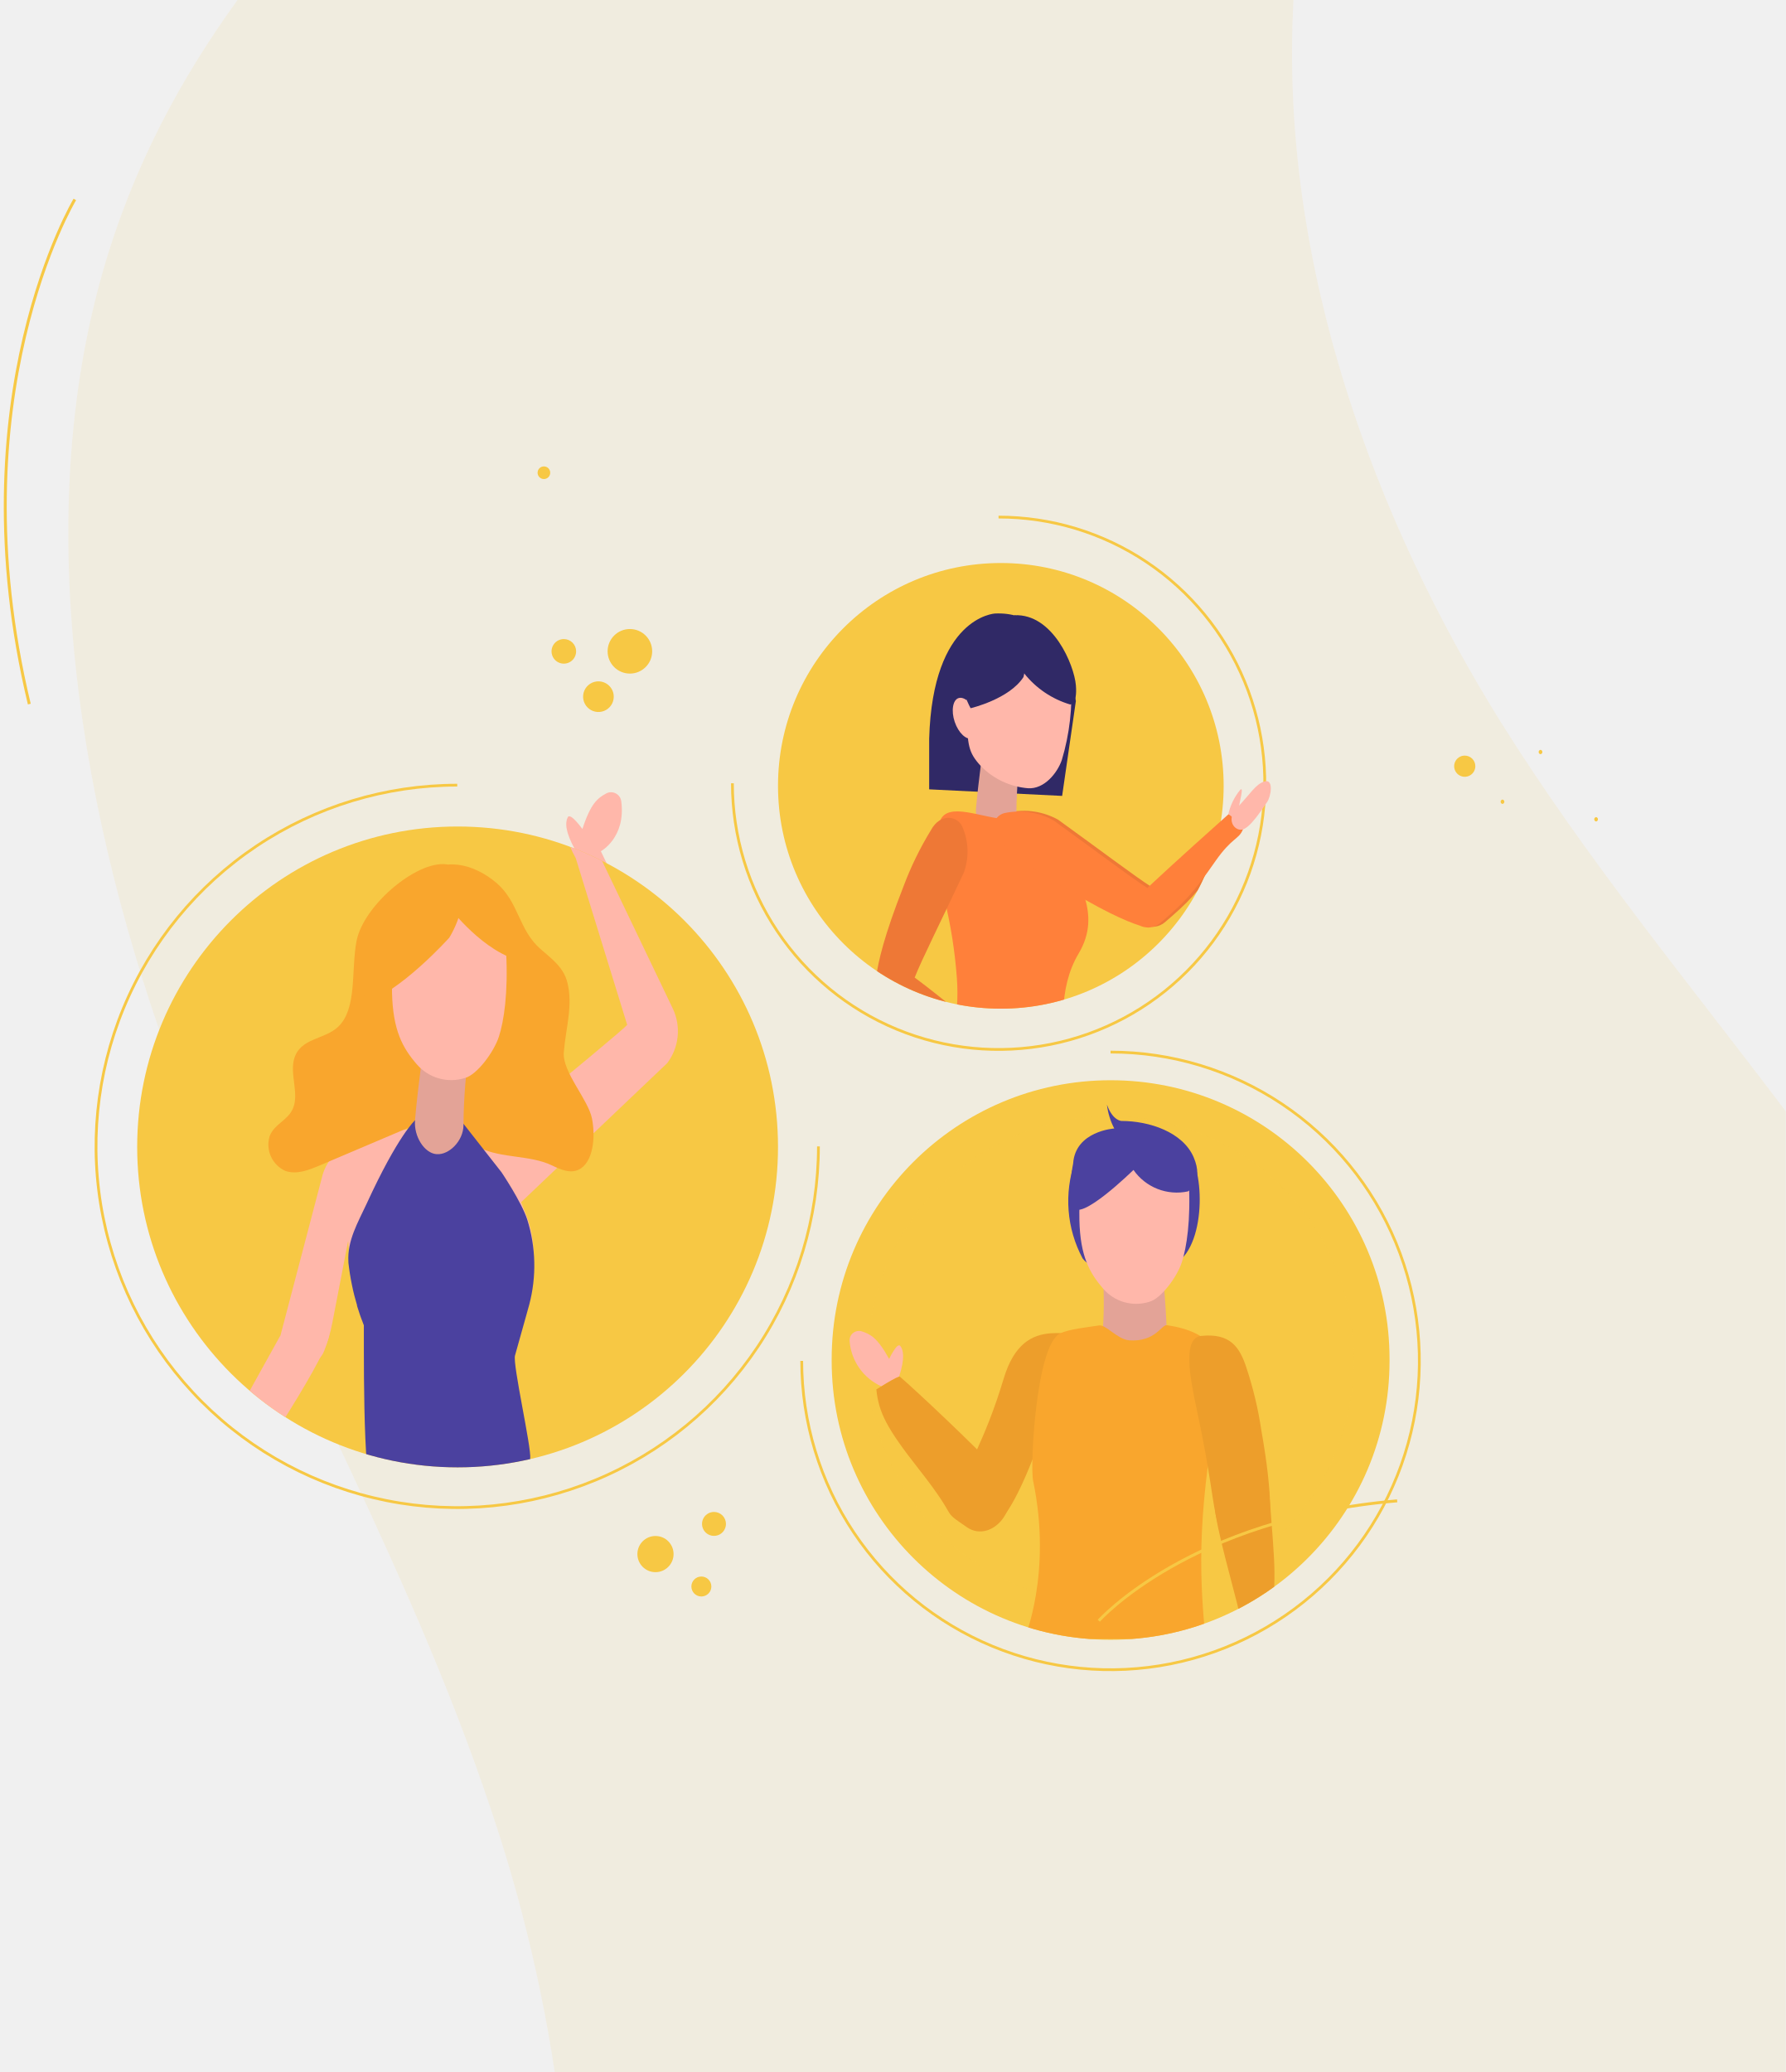
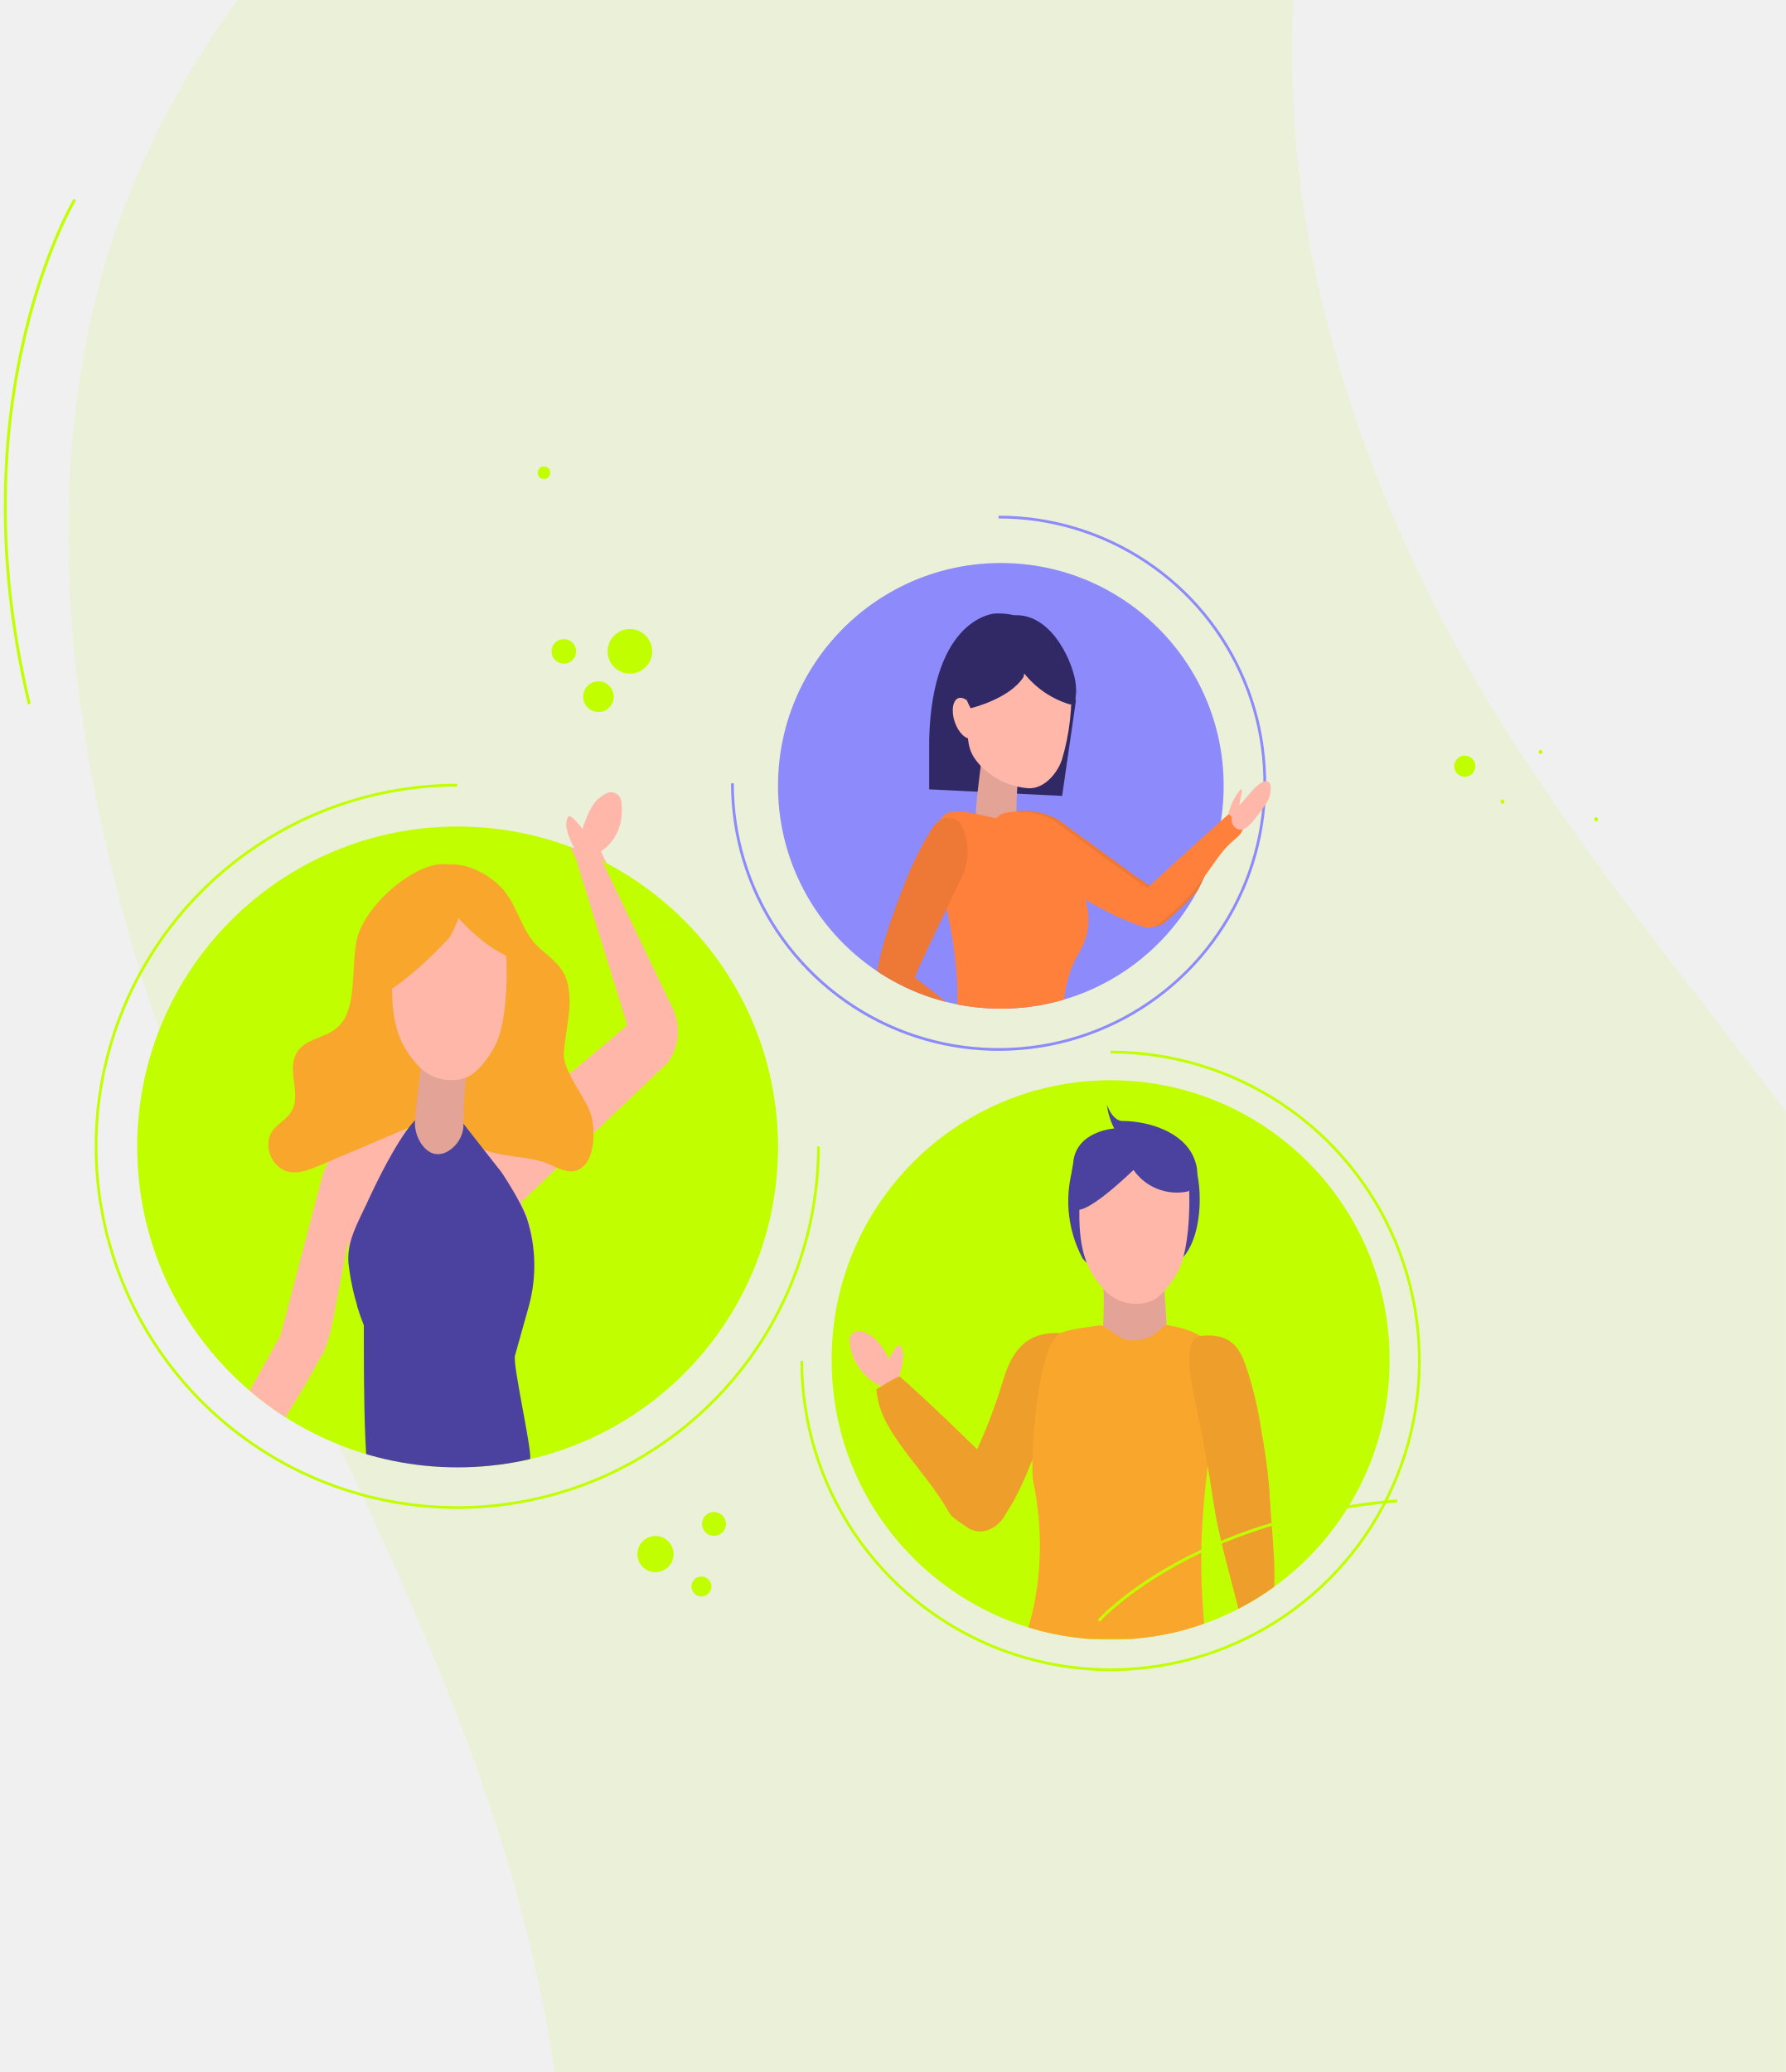
<svg xmlns="http://www.w3.org/2000/svg" width="967" height="1122" viewBox="0 0 967 1122" fill="none">
-   <path opacity="0.1" d="M967 601.758V1170.82C950.53 1175.13 933.924 1178.05 917.726 1180.37C798.284 1197.48 665.299 1208.86 582.336 1334.93C580.805 1337.25 579.273 1339.63 577.81 1342H298.908C320.891 1231.21 304.999 1102.52 270.834 995.001C225.643 852.858 153.468 732.872 100.45 596.466C47.433 460.06 14.323 292.397 55.498 147.732C71.968 89.965 97.932 42.485 128.626 0H700.451C692.522 144.27 745.641 283.346 812.746 391.066C860.387 467.084 914.833 532.517 967 601.758Z" fill="#F7C844" />
+   <path opacity="0.1" d="M967.001 601.758V1170.82C950.53 1175.13 933.924 1178.05 917.727 1180.37C798.285 1197.48 665.299 1208.86 582.336 1334.93C580.805 1337.25 579.274 1339.63 577.81 1342H298.908C320.891 1231.21 304.999 1102.52 270.834 995.001C225.644 852.858 153.468 732.872 100.451 596.466C47.434 460.06 14.323 292.397 55.498 147.732C71.969 89.965 97.933 42.485 128.627 0H700.451C692.522 144.27 745.642 283.346 812.747 391.066C860.388 467.084 914.834 532.517 967.001 601.758Z" fill="#C1FE00" />
  <path d="M361.087 571.464L281.932 646.915L284.919 654.574C289.51 666.829 289.857 680.273 285.905 692.749L284.322 697.655L278.348 716.653C277.009 720.799 276.323 725.129 276.317 729.487C276.317 737.625 273.718 749.801 278.109 756.413C262.577 772.538 236.978 766.824 216.129 756.173C216.417 753.99 216.587 751.793 216.637 749.591C216.91 744.895 216.313 740.188 214.875 735.71L199.761 707.647C193.215 695.356 189.289 681.837 188.231 667.947L179.658 712.434C178.657 717.636 177.177 722.734 175.238 727.662C174.566 729.368 173.527 730.905 172.195 732.163C170.863 733.421 169.271 734.369 167.531 734.941C165.791 735.512 163.947 735.692 162.13 735.468C160.312 735.245 158.567 734.622 157.017 733.646H156.838C154.593 732.231 152.857 730.138 151.879 727.669C150.902 725.2 150.734 722.484 151.402 719.914L173.983 633.722C181.809 599.048 250.062 607.903 250.271 608.442C255.991 608.98 261.761 608.382 267.251 606.683C272.741 604.984 277.841 602.216 282.261 598.539C303.17 581.486 339.372 551.509 339.372 550.671L311.533 460.321C305.978 450.358 306.037 445.362 307.441 442.55C308.845 439.738 315.387 448.922 315.387 448.922C319.927 434.921 323.601 432.229 328.38 429.596C329.188 429.189 330.083 428.985 330.988 429.001C331.893 429.017 332.78 429.253 333.573 429.689C334.367 430.124 335.042 430.746 335.543 431.502C336.043 432.257 336.352 433.122 336.445 434.024C338.954 453.649 325.393 460.949 325.393 460.949L364.224 542.175C366.393 546.885 367.247 552.096 366.695 557.253C366.143 562.411 364.205 567.322 361.087 571.464Z" fill="#FFB7AA" />
-   <g clip-path="url(#clip0_83_642)">
-     <rect x="74.289" y="447.558" width="347.02" height="347.02" rx="173.51" fill="#F7C844" />
-     <path d="M361.336 575.671L282.199 650.985L285.186 658.63C289.775 670.862 290.122 684.282 286.171 696.735L284.588 701.632L278.616 720.595C277.277 724.734 276.591 729.056 276.585 733.406C276.585 741.529 273.987 753.683 278.377 760.283C262.848 776.379 237.256 770.675 216.411 760.044C216.699 757.865 216.869 755.672 216.919 753.474C217.192 748.786 216.595 744.089 215.157 739.618L200.047 711.607C193.502 699.338 189.577 685.844 188.519 671.979L179.949 716.385C178.948 721.577 177.468 726.665 175.529 731.585C174.858 733.288 173.819 734.822 172.487 736.077C171.155 737.333 169.563 738.28 167.824 738.85C166.084 739.421 164.241 739.6 162.424 739.377C160.607 739.154 158.862 738.532 157.313 737.557H157.134C154.889 736.146 153.153 734.057 152.176 731.592C151.199 729.128 151.031 726.416 151.698 723.85L174.275 637.815C182.099 603.204 250.336 612.044 250.545 612.581C256.264 613.119 262.033 612.522 267.521 610.826C273.009 609.13 278.109 606.367 282.528 602.697C303.432 585.675 339.626 555.752 339.626 554.916L311.793 464.73C306.239 454.786 306.299 449.799 307.702 446.991C309.106 444.184 315.646 453.352 315.646 453.352C320.185 439.376 323.858 436.689 328.636 434.061C329.444 433.655 330.339 433.451 331.244 433.467C332.148 433.483 333.035 433.719 333.828 434.154C334.621 434.588 335.297 435.209 335.797 435.963C336.297 436.717 336.607 437.581 336.699 438.481C339.208 458.071 325.65 465.357 325.65 465.357L364.472 546.435C366.641 551.136 367.494 556.338 366.942 561.486C366.39 566.634 364.453 571.536 361.336 575.671Z" fill="#FFB7AA" />
-     <path d="M243.319 468.343C227.641 464.312 196.942 489.576 193.06 509.614C190.073 525.591 193.448 545.987 183.265 555.872C175.769 563.098 162.898 561.844 159.374 573.043C156.776 581.613 162.062 592.035 158.688 600.128C155.94 606.758 148.624 608.49 146.026 615.209C144.906 618.833 145.142 622.74 146.692 626.202C148.242 629.664 150.998 632.444 154.447 634.023C160.629 636.233 167.169 633.605 173.261 631.036L225.909 608.669C231.443 605.767 237.579 604.202 243.827 604.1C248.903 604.458 255.145 619.3 259.893 621.6C271.838 627.333 287.098 625.392 298.954 631.096C303.582 633.336 308.719 635.605 313.377 633.366C321.142 629.663 322.635 616.045 320.574 605.683C318.514 595.32 304.448 580.449 305.314 569.847C306.36 556.678 310.451 544.404 307.196 531.832C305.046 523.5 298.386 518.931 292.712 513.914C280.767 503.492 281.006 488.471 268.822 478.079C256.638 467.686 239.467 463.356 228.208 475.092" fill="#F9A62D" />
-     <path d="M202.258 806.839H201.989C196.017 807.048 197.211 718.117 197.032 717.639C196.495 716.325 195.987 714.981 195.509 713.637C195.3 713.1 195.091 712.562 194.912 711.965C194.374 710.412 193.867 708.799 193.359 707.187V706.858C192.821 705.067 192.344 703.275 191.866 701.453C191.388 699.632 190.94 697.601 190.552 695.66C189.736 691.678 189.108 687.696 188.67 683.715C188.682 683.566 188.682 683.416 188.67 683.267C187.954 671.829 193.897 661.855 198.525 651.851C215.637 614.582 224.805 606.579 224.805 606.579L250.815 608.311L271.57 634.769C271.57 634.769 282.41 650.806 285.546 660.481C290.213 675.376 290.586 691.284 286.621 706.381L285.038 712.084L278.886 734.034C277.542 738.871 287.845 783.815 287.129 789.877C284.859 805.496 217.906 810.751 202.258 806.839Z" fill="#4B419F" />
-     <path d="M229.882 563.606C229.702 564.711 226.298 588.303 224.745 606.489C223.999 615.448 229.852 624.407 236.272 624.974H236.69C242.991 625.422 250.935 618.016 250.995 609.207C250.995 593.29 252.936 577.134 252.966 576.865L229.882 563.606Z" fill="#E3A397" />
-     <path d="M212.292 537.595C212.769 557.962 218.055 567.458 225.61 576.208C228.757 579.918 232.934 582.611 237.612 583.945C242.29 585.279 247.259 585.195 251.89 583.704C258.251 581.972 267.389 569.847 270.136 561.426C272.883 553.005 275.243 537.804 274.078 515.437C273.481 504.089 261.685 489.576 248.515 488.561C235.346 487.545 211.127 487.784 212.292 537.595Z" fill="#FFB7AA" />
-     <path d="M243.319 507.732C243.319 507.732 216.114 538.133 196.076 543.568C196.076 543.568 213.994 479.124 237.556 479.124C261.118 479.124 243.319 507.732 243.319 507.732Z" fill="#F9A62D" />
-     <path d="M243.32 491.308C243.32 491.308 262.164 516.363 282.978 520.484C282.978 520.484 266.345 477.75 255.624 479.154C252.553 479.623 249.709 481.051 247.499 483.234C245.289 485.417 243.827 488.243 243.32 491.308Z" fill="#F9A62D" />
-     <path d="M151.581 723.641L113.924 791.46L130.348 804.54C130.348 804.54 174.784 739.23 178.129 723.641C181.474 708.053 151.581 723.641 151.581 723.641Z" fill="#FFB7AA" />
+   <g clip-path="url(#clip0_1102_6261)">
+     <rect x="74.289" y="447.558" width="347.02" height="347.02" rx="173.51" fill="#C1FE00" />
+     <path d="M361.335 575.671L282.199 650.985L285.185 658.63C289.775 670.862 290.122 684.282 286.171 696.735L284.588 701.632L278.615 720.595C277.276 724.734 276.591 729.056 276.585 733.406C276.585 741.529 273.987 753.683 278.376 760.283C262.848 776.379 237.255 770.675 216.411 760.044C216.699 757.865 216.868 755.672 216.919 753.474C217.191 748.786 216.594 744.089 215.157 739.618L200.046 711.607C193.502 699.338 189.576 685.844 188.519 671.979L179.948 716.385C178.947 721.577 177.468 726.665 175.529 731.585C174.857 733.288 173.819 734.822 172.487 736.077C171.155 737.333 169.563 738.28 167.823 738.85C166.084 739.421 164.24 739.6 162.424 739.377C160.607 739.154 158.862 738.532 157.312 737.557H157.133C154.889 736.146 153.153 734.057 152.175 731.592C151.198 729.128 151.031 726.416 151.698 723.85L174.274 637.815C182.098 603.204 250.335 612.044 250.544 612.581C256.263 613.119 262.032 612.522 267.521 610.826C273.009 609.13 278.109 606.367 282.527 602.697C303.431 585.675 339.625 555.752 339.625 554.916L311.793 464.73C306.238 454.786 306.298 449.799 307.702 446.991C309.105 444.184 315.645 453.352 315.645 453.352C320.184 439.376 323.858 436.689 328.636 434.061C329.444 433.655 330.339 433.451 331.243 433.467C332.148 433.483 333.034 433.719 333.828 434.154C334.621 434.588 335.297 435.209 335.797 435.963C336.297 436.717 336.606 437.581 336.699 438.481C339.207 458.071 325.649 465.357 325.649 465.357L364.471 546.435C366.64 551.136 367.494 556.338 366.942 561.486C366.39 566.634 364.452 571.536 361.335 575.671Z" fill="#FFB7AA" />
+     <path d="M243.319 468.343C227.641 464.312 196.941 489.576 193.059 509.614C190.073 525.591 193.447 545.987 183.264 555.872C175.769 563.098 162.898 561.844 159.374 573.043C156.776 581.613 162.062 592.035 158.687 600.128C155.94 606.758 148.623 608.49 146.025 615.209C144.905 618.833 145.142 622.74 146.692 626.202C148.241 629.664 150.998 632.444 154.447 634.023C160.628 636.233 167.168 633.605 173.26 631.036L225.909 608.669C231.442 605.767 237.579 604.202 243.826 604.1C248.903 604.458 255.144 619.3 259.892 621.6C271.838 627.333 287.098 625.392 298.953 631.096C303.582 633.336 308.718 635.605 313.377 633.366C321.141 629.663 322.634 616.045 320.574 605.683C318.513 595.32 304.448 580.449 305.314 569.847C306.359 556.678 310.45 544.404 307.195 531.832C305.045 523.5 298.386 518.931 292.712 513.914C280.767 503.492 281.006 488.471 268.821 478.079C256.637 467.686 239.466 463.356 228.208 475.092" fill="#F9A62D" />
+     <path d="M202.258 806.839H201.989C196.016 807.048 197.211 718.117 197.032 717.639C196.494 716.325 195.986 714.981 195.509 713.637C195.3 713.1 195.091 712.562 194.911 711.965C194.374 710.412 193.866 708.799 193.358 707.187V706.858C192.821 705.067 192.343 703.275 191.865 701.453C191.388 699.632 190.94 697.601 190.551 695.66C189.735 691.678 189.108 687.696 188.67 683.715C188.681 683.566 188.681 683.416 188.67 683.267C187.953 671.829 193.896 661.855 198.525 651.851C215.636 614.582 224.804 606.579 224.804 606.579L250.815 608.311L271.569 634.769C271.569 634.769 282.41 650.806 285.545 660.481C290.213 675.376 290.585 691.284 286.62 706.381L285.038 712.084L278.886 734.034C277.542 738.871 287.845 783.815 287.128 789.877C284.858 805.496 217.906 810.751 202.258 806.839Z" fill="#4B419F" />
+     <path d="M229.881 563.606C229.702 564.711 226.298 588.303 224.745 606.489C223.998 615.448 229.851 624.407 236.272 624.974H236.69C242.991 625.422 250.934 618.016 250.994 609.207C250.994 593.29 252.935 577.134 252.965 576.865L229.881 563.606Z" fill="#E3A397" />
+     <path d="M212.291 537.595C212.769 557.962 218.055 567.458 225.61 576.208C228.757 579.918 232.934 582.611 237.612 583.945C242.29 585.279 247.259 585.195 251.889 583.704C258.25 581.972 267.388 569.847 270.136 561.426C272.883 553.005 275.242 537.804 274.077 515.437C273.48 504.089 261.684 489.576 248.515 488.561C235.345 487.545 211.126 487.784 212.291 537.595Z" fill="#FFB7AA" />
+     <path d="M243.319 507.732C243.319 507.732 216.114 538.133 196.076 543.568C196.076 543.568 213.993 479.124 237.555 479.124C261.117 479.124 243.319 507.732 243.319 507.732Z" fill="#F9A62D" />
+     <path d="M243.319 491.308C243.319 491.308 262.163 516.363 282.977 520.484C282.977 520.484 266.344 477.75 255.623 479.154C252.552 479.623 249.708 481.051 247.498 483.234C245.288 485.417 243.826 488.243 243.319 491.308Z" fill="#F9A62D" />
+     <path d="M151.58 723.641L113.923 791.46L130.348 804.54C130.348 804.54 174.784 739.23 178.129 723.641C181.473 708.053 151.58 723.641 151.58 723.641Z" fill="#FFB7AA" />
  </g>
-   <path d="M443.204 620.766C443.204 659.452 431.732 697.27 410.239 729.436C388.746 761.603 358.197 786.674 322.456 801.478C286.714 816.283 247.385 820.157 209.442 812.609C171.499 805.062 136.646 786.433 109.291 759.077C81.935 731.722 63.306 696.869 55.758 658.926C48.211 620.983 52.085 581.654 66.889 545.912C81.694 510.171 106.765 479.622 138.931 458.129C171.098 436.636 208.916 425.164 247.602 425.164" stroke="#F7C844" stroke-width="1.493" stroke-miterlimit="10" />
-   <path d="M540.737 280C569.249 279.994 597.121 288.443 620.83 304.279C644.539 320.114 663.02 342.625 673.934 368.964C684.849 395.304 687.708 424.288 682.149 452.252C676.591 480.216 662.864 505.903 642.706 526.066C622.548 546.228 596.863 559.96 568.9 565.524C540.937 571.089 511.952 568.236 485.611 557.327C459.27 546.417 436.755 527.941 420.915 504.236C405.074 480.53 396.619 452.659 396.619 424.148" stroke="#F7C844" stroke-width="1.493" stroke-miterlimit="10" />
-   <g clip-path="url(#clip1_83_642)">
-     <rect x="450.374" y="584.957" width="302.101" height="302.982" rx="151.051" fill="#F7C844" />
-     <path opacity="0.86" d="M731.38 757.604C743.031 685.622 694.292 617.798 622.519 606.113C550.747 594.429 483.119 643.31 471.469 715.292C459.818 787.273 508.557 855.098 580.33 866.783C652.102 878.467 719.73 829.586 731.38 757.604Z" fill="#F7C844" />
-     <path d="M486.912 745.36C490.141 735.509 489.211 730.912 487.514 728.805C485.818 726.698 481.494 735.865 481.494 735.865C475.009 724.153 471.26 722.429 466.554 720.896C465.749 720.666 464.9 720.638 464.081 720.814C463.263 720.99 462.5 721.365 461.862 721.907C461.223 722.448 460.728 723.138 460.42 723.917C460.112 724.695 460 725.537 460.096 726.369C460.525 731.611 462.358 736.641 465.401 740.931C468.443 745.22 472.585 748.612 477.39 750.751L486.912 745.36Z" fill="#FFB7AA" />
-     <path d="M582.111 628.898C579.145 637.443 577.977 646.508 578.678 655.525C579.38 664.542 581.937 673.317 586.188 681.3C586.188 681.3 591.661 690.139 607.806 686.417C628.602 681.656 635.58 688.442 642.366 678.701C655.091 660.422 649.755 618.281 637.523 620.99" fill="#4B419F" />
-     <path d="M628.905 681.136C629.042 682.203 631.396 704.669 631.833 721.909C632.025 730.364 623.46 738.327 614.923 738.573H614.539C606.166 738.573 596.288 731.075 597.026 722.784C597.846 712.597 597.946 702.365 597.327 692.164L628.905 681.136Z" fill="#E3A397" />
+   <path d="M443.205 620.766C443.205 659.452 431.733 697.27 410.24 729.436C388.747 761.603 358.198 786.674 322.456 801.478C286.715 816.283 247.386 820.157 209.442 812.609C171.499 805.062 136.647 786.433 109.291 759.077C81.936 731.722 63.306 696.869 55.759 658.926C48.212 620.983 52.085 581.654 66.89 545.912C81.695 510.171 106.765 479.622 138.932 458.129C171.099 436.636 208.916 425.164 247.603 425.164" stroke="#C1FE00" stroke-width="1.493" stroke-miterlimit="10" />
+   <path d="M540.737 280C569.248 279.994 597.121 288.443 620.83 304.279C644.538 320.114 663.019 342.625 673.934 368.964C684.849 395.304 687.708 424.288 682.149 452.252C676.59 480.216 662.864 505.903 642.706 526.066C622.547 546.228 596.863 559.96 568.9 565.524C540.937 571.089 511.952 568.236 485.611 557.327C459.269 546.417 436.755 527.941 420.914 504.236C405.074 480.53 396.619 452.659 396.619 424.148" stroke="#8D8BFB" stroke-width="1.493" stroke-miterlimit="10" />
+   <g clip-path="url(#clip1_1102_6261)">
+     <rect x="450.374" y="584.957" width="302.101" height="302.982" rx="151.051" fill="#C1FE00" />
+     <path opacity="0.86" d="M731.38 757.604C743.03 685.622 694.292 617.798 622.519 606.113C550.746 594.429 483.119 643.31 471.468 715.292C459.818 787.273 508.557 855.098 580.329 866.783C652.102 878.467 719.73 829.586 731.38 757.604Z" fill="#C1FE00" />
+     <path d="M486.912 745.36C490.141 735.509 489.21 730.912 487.514 728.805C485.817 726.698 481.494 735.865 481.494 735.865C475.009 724.153 471.26 722.429 466.553 720.896C465.748 720.666 464.899 720.638 464.081 720.814C463.262 720.99 462.5 721.365 461.861 721.907C461.222 722.448 460.727 723.138 460.419 723.917C460.111 724.695 460 725.537 460.095 726.369C460.525 731.611 462.357 736.641 465.4 740.931C468.443 745.22 472.584 748.612 477.389 750.751L486.912 745.36Z" fill="#FFB7AA" />
+     <path d="M582.111 628.898C579.146 637.443 577.977 646.508 578.679 655.525C579.38 664.542 581.937 673.317 586.188 681.3C586.188 681.3 591.661 690.139 607.806 686.417C628.603 681.656 635.581 688.442 642.367 678.701C655.091 660.422 649.755 618.281 637.523 620.99" fill="#4B419F" />
+     <path d="M628.905 681.136C629.042 682.203 631.395 704.669 631.833 721.909C632.025 730.364 623.46 738.327 614.922 738.573H614.539C606.165 738.573 596.287 731.075 597.026 722.784C597.845 712.597 597.946 702.365 597.327 692.164L628.905 681.136Z" fill="#E3A397" />
    <path d="M541.339 823.84C545.772 818.996 553.981 806.655 565.611 772.587C572.698 751.818 587.502 741.173 588.789 734.523C591.114 722.675 577.022 721.416 569.141 721.963C559.044 722.702 549.248 727.436 543.501 746.591C533.212 780.851 522.622 795.846 520.871 804.439C517.204 821.979 535.866 829.613 541.339 823.84Z" fill="#ED9E2B" />
    <path d="M659.579 758.905C647.32 825.755 650.166 857.415 652.765 887.516H554.692C554.692 887.516 569.934 851.943 559.454 801.839C557.702 793.493 561.123 728.887 573.82 722.21C578.663 719.665 588.706 718.789 595.219 717.722C598.831 717.147 605.206 725.357 611.5 725.794C625.757 726.779 628.986 717.147 631.941 717.585C656.842 721.416 664.313 733.101 659.579 758.905Z" fill="#F9A62D" />
    <path d="M686.616 831.2C688.121 824.797 689.352 810.021 683.058 774.584C681.353 763.1 678.662 751.784 675.013 740.762C671.292 729.269 666.065 721.854 650.604 723.386C640.507 724.399 643.982 744.402 648.224 763.967C655.804 798.938 656.707 815.767 659.334 824.168C664.697 841.161 684.809 838.78 686.616 831.2Z" fill="#ED9E2B" />
    <path d="M584.52 660.695C584.985 680.233 589.993 689.236 597.299 697.719C600.316 701.277 604.323 703.859 608.81 705.136C613.297 706.412 618.063 706.326 622.501 704.888C628.603 703.246 637.36 691.644 639.987 683.544C642.614 675.445 644.885 660.887 643.763 639.433C643.216 628.488 631.887 614.669 619.272 613.821C606.657 612.972 583.425 612.945 584.52 660.695Z" fill="#FFB7AA" />
    <path d="M487.378 745.524C496.38 753.241 527.548 782.63 540.874 796.859C556.609 813.688 537.591 836.728 523.553 826.96C508.311 816.479 520.68 824.935 497.42 795.354C480.099 773.299 475.83 764.843 474.571 752.365C474.571 752.447 486.42 744.703 487.378 745.524Z" fill="#ED9E2B" />
    <path d="M672.331 879.279C670.607 868.169 661.139 837.932 658.239 819.735C654.818 798.199 683.222 780.03 685.466 795.901C687.819 812.319 686.615 798.993 689.324 834.512C691.349 861 689.598 870.222 685.165 880.456C681.58 888.857 673.453 886.613 672.331 879.279Z" fill="#ED9E2B" />
    <path d="M607.342 607.007C607.342 607.007 602.608 607.007 599.434 598.168C599.954 602.68 601.299 607.058 603.401 611.084C603.401 611.084 582.276 612.425 581.127 630.102C581.127 630.102 578.172 643.784 581.127 653.252C584.082 662.72 613.8 633.523 613.8 633.523C617.021 638.155 621.54 641.731 626.789 643.801C632.038 645.87 637.782 646.341 643.298 645.153C643.298 645.153 652.219 640.2 646.39 626.654C640.562 613.109 622.501 607.007 607.342 607.007Z" fill="#4B419F" />
  </g>
-   <path d="M601.388 569.7C634.464 569.7 666.797 579.508 694.298 597.884C721.799 616.26 743.234 642.378 755.891 672.935C768.548 703.493 771.86 737.118 765.407 769.558C758.955 801.998 743.027 831.796 719.64 855.183C696.252 878.571 666.454 894.499 634.014 900.951C601.574 907.404 567.949 904.092 537.391 891.435C506.834 878.778 480.716 857.343 462.34 829.842C443.964 802.34 434.156 770.008 434.156 736.932" stroke="#F7C844" stroke-width="1.493" stroke-miterlimit="10" />
-   <path d="M40.526 108C40.526 108 -24.048 215.422 15.866 381.258" stroke="#F7C844" stroke-width="1.584" stroke-miterlimit="10" />
-   <path d="M595.032 877.632C595.032 877.632 644.328 822.222 756.605 812.718" stroke="#F7C844" stroke-width="1.584" stroke-miterlimit="10" />
-   <path d="M341.104 364.751C347.767 364.751 353.168 359.35 353.168 352.686C353.168 346.023 347.767 340.622 341.104 340.622C334.441 340.622 329.039 346.023 329.039 352.686C329.039 359.35 334.441 364.751 341.104 364.751Z" fill="#F7C844" />
-   <path d="M354.96 851.337C360.37 851.337 364.755 846.952 364.755 841.542C364.755 836.132 360.37 831.747 354.96 831.747C349.55 831.747 345.165 836.132 345.165 841.542C345.165 846.952 349.55 851.337 354.96 851.337Z" fill="#F7C844" />
-   <path d="M311.987 352.687C311.993 354.005 311.607 355.296 310.879 356.395C310.151 357.494 309.113 358.352 307.897 358.86C306.68 359.369 305.34 359.505 304.047 359.252C302.753 358.998 301.563 358.366 300.629 357.436C299.695 356.506 299.058 355.319 298.798 354.027C298.539 352.734 298.669 351.394 299.172 350.175C299.675 348.956 300.529 347.915 301.624 347.182C302.72 346.448 304.009 346.057 305.327 346.057C307.088 346.057 308.778 346.755 310.026 347.997C311.274 349.239 311.979 350.926 311.987 352.687Z" fill="#F7C844" />
-   <path d="M379.807 864.507C382.792 864.507 385.212 862.087 385.212 859.102C385.212 856.117 382.792 853.697 379.807 853.697C376.821 853.697 374.401 856.117 374.401 859.102C374.401 862.087 376.821 864.507 379.807 864.507Z" fill="#F7C844" />
-   <path d="M798.93 414.9C798.93 416.034 798.594 417.143 797.964 418.086C797.334 419.029 796.438 419.764 795.391 420.198C794.343 420.632 793.19 420.745 792.077 420.524C790.965 420.303 789.943 419.756 789.141 418.955C788.339 418.153 787.793 417.131 787.572 416.018C787.351 414.906 787.464 413.753 787.898 412.705C788.332 411.658 789.067 410.762 790.01 410.132C790.953 409.502 792.062 409.166 793.196 409.166C794.717 409.166 796.176 409.77 797.251 410.845C798.326 411.92 798.93 413.379 798.93 414.9Z" fill="#F7C844" />
-   <path d="M393.124 825.267C393.112 826.546 392.722 827.793 392.003 828.851C391.284 829.908 390.268 830.73 389.083 831.211C387.898 831.692 386.597 831.812 385.344 831.555C384.091 831.299 382.941 830.677 382.041 829.768C381.141 828.86 380.53 827.705 380.284 826.449C380.039 825.194 380.171 823.894 380.663 822.714C381.155 821.533 381.986 820.524 383.05 819.815C384.114 819.105 385.365 818.727 386.644 818.727C387.5 818.727 388.348 818.896 389.138 819.226C389.928 819.555 390.645 820.038 391.248 820.646C391.85 821.254 392.326 821.975 392.648 822.769C392.97 823.562 393.132 824.411 393.124 825.267Z" fill="#F7C844" />
-   <path d="M294.539 259.409C296.428 259.409 297.96 257.877 297.96 255.988C297.96 254.098 296.428 252.566 294.539 252.566C292.649 252.566 291.117 254.098 291.117 255.988C291.117 257.877 292.649 259.409 294.539 259.409Z" fill="#F7C844" />
-   <path d="M332.293 376.159C332.509 377.787 332.238 379.442 331.513 380.916C330.789 382.389 329.643 383.615 328.222 384.437C326.8 385.26 325.167 385.642 323.528 385.537C321.889 385.431 320.319 384.841 319.015 383.842C317.711 382.844 316.733 381.481 316.204 379.926C315.675 378.372 315.619 376.695 316.043 375.108C316.467 373.522 317.352 372.097 318.586 371.013C319.82 369.93 321.348 369.237 322.976 369.022C325.156 368.741 327.359 369.334 329.105 370.671C330.85 372.008 331.996 373.981 332.293 376.159Z" fill="#F7C844" />
-   <path d="M834.224 408.405C834.506 408.359 834.762 408.214 834.947 407.996C835.132 407.779 835.233 407.502 835.233 407.217C835.233 406.931 835.132 406.655 834.947 406.437C834.762 406.22 834.506 406.075 834.224 406.029C833.942 406.075 833.686 406.22 833.501 406.437C833.316 406.655 833.215 406.931 833.215 407.217C833.215 407.502 833.316 407.779 833.501 407.996C833.686 408.214 833.942 408.359 834.224 408.405Z" fill="#F7C844" />
-   <path d="M864.321 444.838C864.603 444.792 864.859 444.647 865.044 444.429C865.228 444.212 865.33 443.935 865.33 443.65C865.33 443.364 865.228 443.088 865.044 442.87C864.859 442.653 864.603 442.508 864.321 442.462C864.039 442.508 863.783 442.653 863.598 442.87C863.413 443.088 863.312 443.364 863.312 443.65C863.312 443.935 863.413 444.212 863.598 444.429C863.783 444.647 864.039 444.792 864.321 444.838Z" fill="#F7C844" />
-   <path d="M813.631 435.334C813.913 435.288 814.169 435.143 814.354 434.925C814.539 434.707 814.641 434.431 814.641 434.146C814.641 433.86 814.539 433.584 814.354 433.366C814.169 433.149 813.913 433.004 813.631 432.958C813.35 433.004 813.093 433.149 812.908 433.366C812.724 433.584 812.622 433.86 812.622 434.146C812.622 434.431 812.724 434.707 812.908 434.925C813.093 435.143 813.35 435.288 813.631 435.334Z" fill="#F7C844" />
-   <path d="M665.145 441.021C666.213 436.119 668.434 431.543 671.625 427.672C674.403 425.104 669.356 439.617 670.371 443.35C673.059 453.563 664.04 445.231 665.145 441.021Z" fill="#FFB7AA" />
-   <g clip-path="url(#clip2_83_642)">
-     <rect x="421.309" y="304.875" width="241.329" height="241.329" rx="120.664" fill="#F7C844" />
-     <path d="M667.631 440.63C662.524 445.14 637.051 467.985 623.792 480.438C614.833 474.734 596.617 460.907 573.025 443.886C564.912 439.372 555.434 437.96 546.357 439.914C540.385 441.437 536.891 450.097 545.402 456.965C554.499 464.439 564.13 471.236 574.22 477.302C598.737 492.622 612.295 498.475 619.731 500.834C620.863 501.381 622.09 501.705 623.344 501.79C624.014 501.924 624.704 501.924 625.375 501.79C627.419 501.542 629.343 500.689 630.899 499.341C643.561 488.411 648.041 484.141 660.762 465.775C669.721 453.024 673.305 454.248 675.515 448.843C675.962 447.678 668.198 440.123 667.631 440.63Z" fill="#EE7836" />
+   <path d="M601.388 569.7C634.463 569.7 666.796 579.508 694.297 597.884C721.798 616.26 743.233 642.378 755.891 672.935C768.548 703.493 771.86 737.118 765.407 769.558C758.954 801.998 743.027 831.796 719.639 855.183C696.251 878.571 666.453 894.499 634.013 900.951C601.574 907.404 567.949 904.092 537.391 891.435C506.833 878.778 480.715 857.343 462.34 829.842C443.964 802.34 434.156 770.008 434.156 736.932" stroke="#C1FE00" stroke-width="1.493" stroke-miterlimit="10" />
+   <path d="M40.526 108C40.526 108 -24.048 215.422 15.866 381.258" stroke="#C1FE00" stroke-width="1.584" stroke-miterlimit="10" />
+   <path d="M595.033 877.632C595.033 877.632 644.328 822.222 756.606 812.718" stroke="#C1FE00" stroke-width="1.584" stroke-miterlimit="10" />
+   <path d="M341.104 364.751C347.767 364.751 353.168 359.35 353.168 352.686C353.168 346.023 347.767 340.622 341.104 340.622C334.441 340.622 329.039 346.023 329.039 352.686C329.039 359.35 334.441 364.751 341.104 364.751Z" fill="#C1FE00" />
+   <path d="M354.96 851.337C360.37 851.337 364.755 846.952 364.755 841.542C364.755 836.132 360.37 831.747 354.96 831.747C349.55 831.747 345.165 836.132 345.165 841.542C345.165 846.952 349.55 851.337 354.96 851.337Z" fill="#C1FE00" />
+   <path d="M311.986 352.687C311.992 354.005 311.607 355.296 310.878 356.395C310.15 357.494 309.112 358.352 307.896 358.86C306.68 359.369 305.34 359.505 304.046 359.252C302.752 358.998 301.563 358.366 300.629 357.436C299.694 356.506 299.057 355.319 298.798 354.027C298.538 352.734 298.668 351.394 299.172 350.175C299.675 348.956 300.528 347.915 301.624 347.182C302.72 346.448 304.008 346.057 305.327 346.057C307.088 346.057 308.777 346.755 310.025 347.997C311.273 349.239 311.978 350.926 311.986 352.687Z" fill="#C1FE00" />
+   <path d="M379.806 864.507C382.791 864.507 385.211 862.087 385.211 859.102C385.211 856.117 382.791 853.697 379.806 853.697C376.821 853.697 374.401 856.117 374.401 859.102C374.401 862.087 376.821 864.507 379.806 864.507Z" fill="#C1FE00" />
+   <path d="M798.931 414.9C798.931 416.034 798.595 417.143 797.965 418.086C797.334 419.029 796.439 419.764 795.391 420.198C794.343 420.632 793.19 420.745 792.078 420.524C790.966 420.303 789.944 419.756 789.142 418.955C788.34 418.153 787.794 417.131 787.573 416.018C787.351 414.906 787.465 413.753 787.899 412.705C788.333 411.658 789.068 410.762 790.011 410.132C790.954 409.502 792.063 409.166 793.197 409.166C794.718 409.166 796.176 409.77 797.251 410.845C798.327 411.92 798.931 413.379 798.931 414.9Z" fill="#C1FE00" />
+   <path d="M393.124 825.267C393.112 826.546 392.722 827.793 392.003 828.851C391.284 829.908 390.268 830.73 389.083 831.211C387.898 831.692 386.597 831.812 385.344 831.555C384.091 831.299 382.941 830.677 382.041 829.768C381.141 828.86 380.53 827.705 380.284 826.449C380.039 825.194 380.171 823.894 380.663 822.714C381.155 821.533 381.986 820.524 383.05 819.815C384.114 819.105 385.365 818.727 386.644 818.727C387.5 818.727 388.348 818.896 389.138 819.226C389.928 819.555 390.645 820.038 391.248 820.646C391.85 821.254 392.326 821.975 392.648 822.769C392.97 823.562 393.132 824.411 393.124 825.267Z" fill="#C1FE00" />
+   <path d="M294.539 259.409C296.429 259.409 297.961 257.877 297.961 255.988C297.961 254.098 296.429 252.566 294.539 252.566C292.65 252.566 291.118 254.098 291.118 255.988C291.118 257.877 292.65 259.409 294.539 259.409Z" fill="#C1FE00" />
+   <path d="M332.293 376.159C332.509 377.787 332.238 379.442 331.513 380.916C330.789 382.389 329.643 383.615 328.222 384.437C326.8 385.26 325.167 385.642 323.528 385.537C321.889 385.431 320.319 384.841 319.015 383.842C317.711 382.844 316.733 381.481 316.204 379.926C315.675 378.372 315.619 376.695 316.043 375.108C316.467 373.522 317.352 372.097 318.586 371.013C319.82 369.93 321.348 369.237 322.976 369.022C325.156 368.741 327.359 369.334 329.105 370.671C330.85 372.008 331.996 373.981 332.293 376.159Z" fill="#C1FE00" />
+   <path d="M834.224 408.405C834.506 408.359 834.762 408.214 834.947 407.996C835.132 407.779 835.233 407.502 835.233 407.217C835.233 406.931 835.132 406.655 834.947 406.437C834.762 406.22 834.506 406.075 834.224 406.029C833.942 406.075 833.686 406.22 833.501 406.437C833.316 406.655 833.215 406.931 833.215 407.217C833.215 407.502 833.316 407.779 833.501 407.996C833.686 408.214 833.942 408.359 834.224 408.405Z" fill="#C1FE00" />
+   <path d="M864.321 444.838C864.603 444.792 864.859 444.647 865.044 444.429C865.228 444.212 865.33 443.935 865.33 443.65C865.33 443.364 865.228 443.088 865.044 442.87C864.859 442.653 864.603 442.508 864.321 442.462C864.039 442.508 863.783 442.653 863.598 442.87C863.413 443.088 863.312 443.364 863.312 443.65C863.312 443.935 863.413 444.212 863.598 444.429C863.783 444.647 864.039 444.792 864.321 444.838Z" fill="#C1FE00" />
+   <path d="M813.631 435.334C813.913 435.288 814.169 435.143 814.354 434.925C814.539 434.707 814.64 434.431 814.64 434.146C814.64 433.86 814.539 433.584 814.354 433.366C814.169 433.149 813.913 433.004 813.631 432.958C813.349 433.004 813.093 433.149 812.908 433.366C812.723 433.584 812.622 433.86 812.622 434.146C812.622 434.431 812.723 434.707 812.908 434.925C813.093 435.143 813.349 435.288 813.631 435.334Z" fill="#C1FE00" />
+   <path d="M665.146 441.021C666.213 436.119 668.435 431.543 671.626 427.672C674.403 425.104 669.356 439.617 670.372 443.35C673.059 453.563 664.041 445.231 665.146 441.021Z" fill="#FFB7AA" />
+   <g clip-path="url(#clip2_1102_6261)">
+     <rect x="421.309" y="304.875" width="241.329" height="241.329" rx="120.664" fill="#8D8BFB" />
+     <path d="M667.63 440.63C662.524 445.14 637.051 467.985 623.791 480.438C614.833 474.734 596.616 460.907 573.025 443.886C564.911 439.372 555.434 437.96 546.357 439.914C540.384 441.437 536.89 450.097 545.401 456.965C554.498 464.439 564.13 471.236 574.219 477.302C598.736 492.622 612.294 498.475 619.73 500.834C620.862 501.381 622.089 501.705 623.344 501.79C624.014 501.924 624.704 501.924 625.374 501.79C627.419 501.542 629.342 500.689 630.899 499.341C643.561 488.411 648.04 484.141 660.762 465.775C669.721 453.024 673.304 454.248 675.514 448.843C675.962 447.678 668.198 440.123 667.63 440.63Z" fill="#EE7836" />
    <path d="M538.77 332.228C538.77 332.228 505.025 333.99 503.174 400.017V427.431L575.173 430.984L582.609 379.62C582.609 379.62 575.323 330.406 538.77 332.228Z" fill="#302966" />
-     <path d="M532.858 401.599C532.708 402.525 529.872 422.504 528.528 437.704C527.901 445.199 532.828 452.635 538.233 453.262H538.472C543.758 453.621 550.417 447.29 550.417 439.973C550.417 426.565 552.06 412.947 552.089 412.738L532.858 401.599Z" fill="#E3A397" />
+     <path d="M532.858 401.599C532.709 402.525 529.872 422.504 528.528 437.704C527.901 445.199 532.828 452.635 538.234 453.262H538.472C543.758 453.621 550.418 447.29 550.418 439.973C550.418 426.565 552.06 412.947 552.09 412.738L532.858 401.599Z" fill="#E3A397" />
    <path d="M511.446 486.858C514.85 500.855 517.097 515.107 518.165 529.472C518.979 540.048 518.214 550.687 515.896 561.037C514.612 567.279 512.909 573.46 511.088 579.552C510.371 581.852 498.934 620.942 498.575 622.943C498.575 622.943 585.805 630.409 590.583 630.737C590.911 613.745 561.885 553.631 584.073 516.392C597.182 494.413 582.639 477.033 575.86 456.667C574.188 451.679 568.843 443.198 563.915 441.735C561.347 440.869 543.011 443.497 540.264 443.109C525.721 440.899 508.251 433.075 508.101 450.007C508.101 455.771 506.728 457.353 508.101 462.908C509.595 469.119 507.176 473.539 509.176 479.601C510.043 481.901 510.789 484.379 511.446 486.858Z" fill="#FF803A" />
    <path d="M523.451 386.399C523.989 403.57 524.228 407.303 531.216 414.889C537.99 421.809 547.036 426.051 556.689 426.834C565.438 427.431 572.546 418.651 574.995 411.574C579.23 397.462 580.909 382.706 579.952 368.004C579.384 358.478 568.455 346.174 556.42 345.368C544.385 344.561 522.137 344.442 523.451 386.399Z" fill="#FFB7AA" />
    <path d="M528.528 386.967C530.529 392.939 529.573 398.912 526.408 399.867C523.243 400.823 519.032 396.881 517.001 390.909C514.97 384.936 515.956 378.963 519.121 378.008C522.287 377.052 526.498 380.904 528.528 386.967Z" fill="#FFB7AA" />
    <path d="M540.832 564.711C535.875 562.113 509.954 540.104 495.321 529.353C499.233 519.379 509.506 499.042 521.899 472.614C524.913 464.419 524.592 455.369 521.003 447.409C518.435 441.974 509.267 439.973 504.071 449.619C498.196 459.233 493.246 469.382 489.289 479.93C478.717 506.807 475.432 521.26 474.506 528.995C474.181 530.2 474.08 531.456 474.208 532.698C474.208 533.386 474.35 534.068 474.626 534.699C475.233 536.673 476.432 538.414 478.06 539.686C491.11 550.138 495.978 553.721 516.523 562.919C530.679 569.31 532.231 574.864 537.009 573.968C540.832 573.281 544.834 566.801 540.832 564.711Z" fill="#EE7836" />
-     <path d="M525.602 383.502C525.602 383.502 546.506 378.635 554.24 366.63C554.24 366.63 560.84 339.753 550.836 338.828C540.832 337.902 520.017 360.18 520.465 367.556C521.206 373.137 522.946 378.538 525.602 383.502Z" fill="#302966" />
-     <path d="M554.658 364.689C561.015 372.693 569.678 378.551 579.474 381.472C579.474 381.472 583.535 381.77 582.609 370.99C581.683 360.209 570.246 332.168 549.282 333.153L554.658 364.689Z" fill="#302966" />
+     <path d="M525.601 383.502C525.601 383.502 546.505 378.635 554.24 366.63C554.24 366.63 560.839 339.753 550.835 338.828C540.831 337.902 520.017 360.18 520.465 367.556C521.205 373.137 522.945 378.538 525.601 383.502Z" fill="#302966" />
+     <path d="M554.657 364.689C561.015 372.693 569.677 378.551 579.473 381.472C579.473 381.472 583.534 381.77 582.609 370.99C581.683 360.209 570.245 332.168 549.282 333.153L554.657 364.689Z" fill="#302966" />
  </g>
-   <path d="M665.146 441.021C660.04 445.531 634.567 468.376 621.308 480.828C612.349 475.125 594.132 461.298 570.541 444.276C562.427 439.762 552.95 438.351 543.873 440.305C537.901 441.828 534.407 450.488 542.917 457.356C552.014 464.829 561.646 471.626 571.735 477.693C596.253 493.013 609.81 498.866 617.246 501.225C618.379 501.772 619.605 502.096 620.86 502.18C621.53 502.315 622.22 502.315 622.89 502.18C624.935 501.933 626.859 501.08 628.415 499.732C641.077 488.802 645.556 484.531 658.278 466.166C667.237 453.414 670.82 454.639 673.03 449.234C673.478 448.069 665.714 440.514 665.146 441.021Z" fill="#FF803A" />
-   <path d="M669.745 437.557C677.18 429.882 679.898 424.567 684.855 423.133C689.812 421.7 688.319 431.316 686.139 434.362C683.959 437.408 676.822 448.905 672.343 449.293C667.863 449.681 664.13 443.231 669.745 437.557Z" fill="#FFB7AA" />
+   <path d="M665.146 441.021C660.039 445.531 634.566 468.376 621.307 480.828C612.348 475.125 594.132 461.298 570.54 444.276C562.427 439.762 552.949 438.351 543.873 440.305C537.9 441.828 534.406 450.488 542.917 457.356C552.014 464.829 561.645 471.626 571.735 477.693C596.252 493.013 609.81 498.866 617.246 501.225C618.378 501.772 619.605 502.096 620.859 502.18C621.529 502.315 622.22 502.315 622.89 502.18C624.934 501.933 626.858 501.08 628.414 499.732C641.076 488.802 645.556 484.531 658.277 466.166C667.236 453.414 670.82 454.639 673.03 449.234C673.478 448.069 665.713 440.514 665.146 441.021Z" fill="#FF803A" />
+   <path d="M669.744 437.557C677.18 429.882 679.897 424.567 684.855 423.133C689.812 421.7 688.319 431.316 686.139 434.362C683.959 437.408 676.822 448.905 672.342 449.293C667.863 449.681 664.13 443.231 669.744 437.557Z" fill="#FFB7AA" />
  <defs>
-     <clipPath id="clip0_83_642">
+     <clipPath id="clip0_1102_6261">
      <rect x="74.289" y="447.558" width="347.02" height="347.02" rx="173.51" fill="white" />
    </clipPath>
-     <clipPath id="clip1_83_642">
+     <clipPath id="clip1_1102_6261">
      <rect x="450.374" y="584.957" width="302.101" height="302.982" rx="151.051" fill="white" />
    </clipPath>
-     <clipPath id="clip2_83_642">
+     <clipPath id="clip2_1102_6261">
      <rect x="421.309" y="304.875" width="241.329" height="241.329" rx="120.664" fill="white" />
    </clipPath>
  </defs>
</svg>
